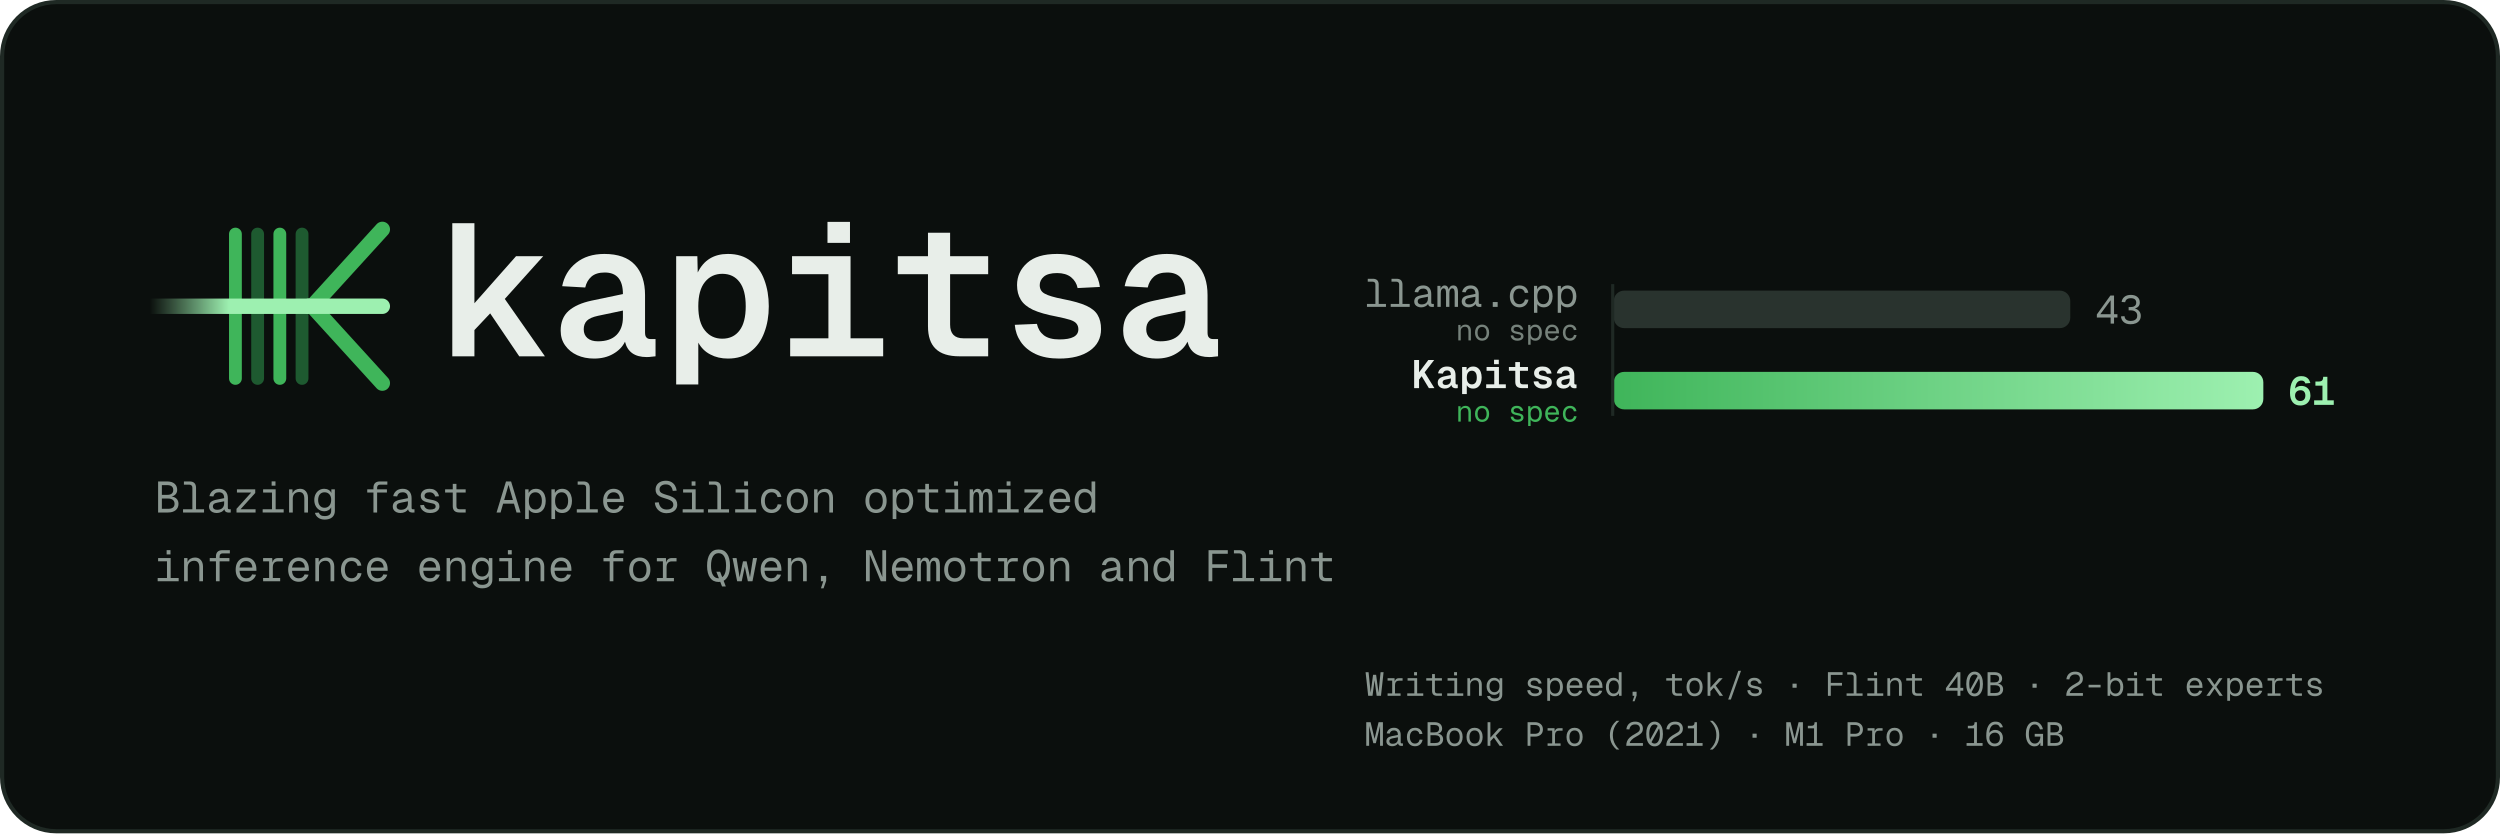
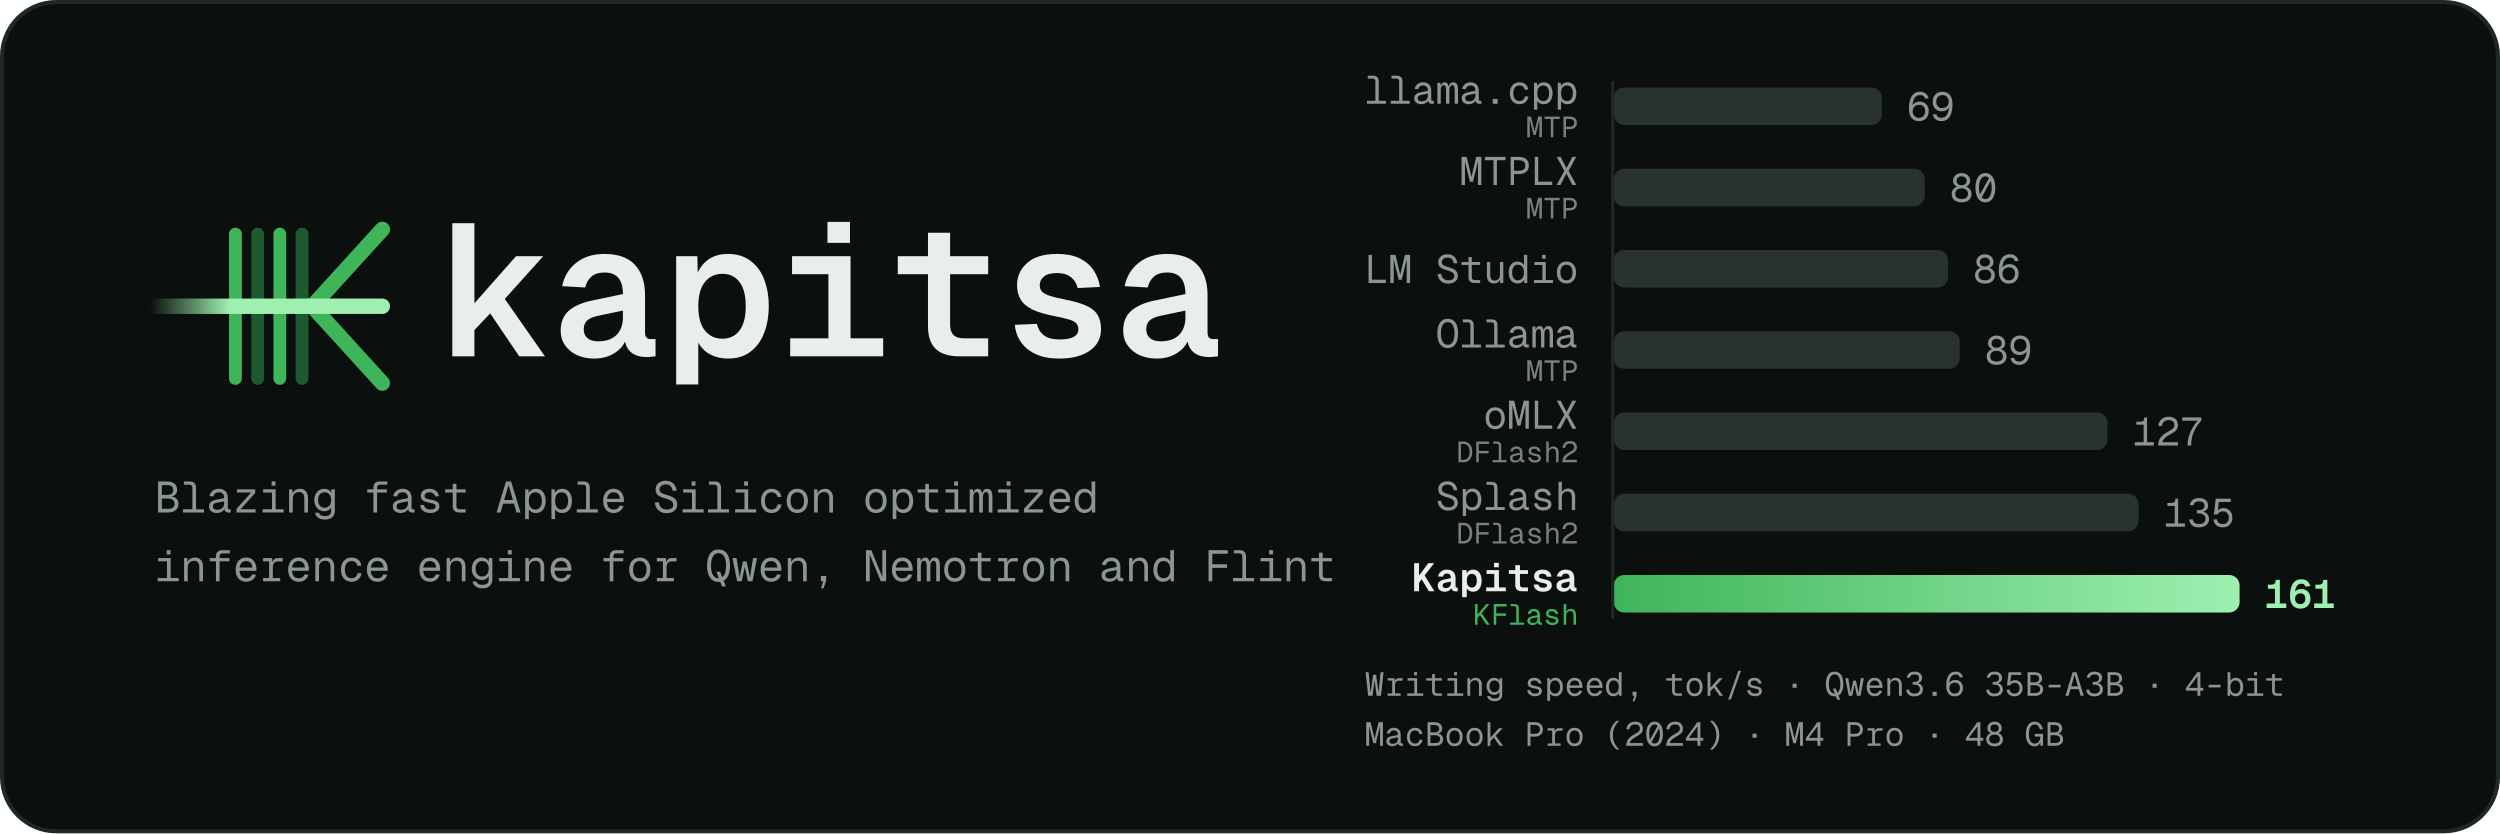
<svg xmlns="http://www.w3.org/2000/svg" width="1200" height="400" viewBox="0 0 1200 400" role="img" aria-labelledby="t d">
  <defs>
    <linearGradient id="hwin" x1="0" x2="46.25" y1="0" y2="0" gradientUnits="userSpaceOnUse">
      <stop offset="0" stop-color="#9DF0B0" stop-opacity="0" />
      <stop offset="1" stop-color="#9DF0B0" />
    </linearGradient>
    <linearGradient id="hwk" x1="0" x2="1" y1="0" y2="0">
      <stop offset="0" stop-color="#3FB55A" />
      <stop offset="1" stop-color="#9DF0B0" />
    </linearGradient>
    <path id="gs0" d="m70 0v710h118v-427l222 251h145l-205-228 214-306h-137l-155 229-84-89v-140z" />
    <path id="gs1" d="m226-12q-50 0-90 18-40 18-64 52-24 33-24 79 0 67 42 105 43 38 123 55l167 35q0 115-97 115-46 0-71-22-25-22-33-58l-123 7q15 77 74 124 59 48 151 48 109 0 163-58 54-58 54-162v-199q0-20 8-27 7-8 22-8h26v-92q-6-1-20-2-13-2-27-2-96 0-116 82-19-40-63-65-43-25-102-25zm21 92q65 0 99 34 34 35 34 94v36l-133-28q-42-9-59-26-17-17-17-46 0-30 20-47 20-17 56-17z" />
    <path id="gs2" d="m64-150v684h113l2-87q48 99 161 99 74 0 122-38 49-37 72-100 24-64 24-141 0-77-24-140-23-63-72-101-48-38-122-38-53 0-94 22-41 21-64 63v-223zm246 244q59 0 92 44 33 43 33 129 0 86-33 129-33 44-92 44-57 0-92-43-36-43-36-130 0-87 36-130 35-43 92-43z" />
    <path id="gs3" d="m72 0v96h204v342h-194v96h312v-438h174v-96zm199 605v112h120v-112z" />
    <path id="gs4" d="m375 0q-86 0-127 40-41 39-41 120v278h-161v96h161v125h118v-125h203v-96h-203v-269q0-73 71-73h132v-96z" />
    <path id="gs5" d="m307-12q-75 0-126 24-51 24-79 65-28 41-32 91l118 5q8-38 37-61 29-22 83-22 101 0 101 54 0 17-9 29-8 12-33 21-25 8-74 18-80 15-126 36-46 22-65 54-20 32-20 78 0 70 54 118 53 48 159 48 76 0 124-25 48-25 73-65 26-40 32-86l-119-6q-7 35-35 58-28 22-74 22-49 0-71-19-22-19-22-45 0-32 27-46 26-15 98-29 79-15 123-35 44-20 61-50 18-30 18-75 0-73-60-115-60-42-163-42z" />
    <path id="gr6" d="m90 0v710h200q117 0 176-52 60-52 60-142 0-58-35-98-35-41-94-52 75-10 117-54 42-45 42-114 0-92-64-145-64-53-177-53zm86 403h118q74 0 108 29 34 29 34 82 0 54-34 83-34 29-108 29h-118zm0-319h140q77 0 114 30 36 30 36 84 0 57-38 89-38 32-112 32h-140z" />
    <path id="gr7" d="m60 0v74h213v494q0 32-18 50-18 18-50 18h-125v74h129q148 0 148-148v-488h183v-74z" />
    <path id="gr8" d="m230-12q-50 0-90 18-40 18-63 50-23 33-23 76 0 68 40 106 41 37 128 54l178 36q0 68-30 101-31 33-88 33-55 0-86-24-31-25-43-71l-89 7q15 75 72 122 56 46 146 46 96 0 149-58 53-57 53-158v-220q0-18 8-25 8-7 24-7h34v-74q-16-2-44-2-42 0-68 17-25 17-34 55l-1 5q-21-39-69-63-47-24-104-24zm8 74q81 0 122 41 40 41 40 107v46l-162-32q-54-10-75-30-21-21-21-54 0-37 26-58 25-20 70-20z" />
    <path id="gr9" d="m82 0v84l336 372h-326v74h418v-84l-336-372h344v-74z" />
    <path id="gra" d="m80 0v74h213v382h-203v74h287v-456h183v-74zm205 613v98h88v-98z" />
    <path id="grb" d="m84 0v530h77l2-95q21 54 67 81 47 26 102 26 61 0 102-27 40-27 61-73 21-45 21-101v-341h-84v317q0 74-29 113-29 38-89 38-61 0-104-38-42-39-42-113v-317z" />
    <path id="grc" d="m297-162q-85 0-145 42-60 42-77 112l88 6q12-37 43-58 30-22 91-22 72 0 111 29 38 29 38 87v86q-19-42-61-67-42-25-94-25-67 0-119 33-53 33-82 91-30 58-30 133 0 76 29 133 29 58 81 91 51 33 117 33 56 0 101-26 44-26 62-70v84h80v-494q0-93-62-146-61-52-171-52zm-2 270q68 0 109 48 41 47 42 129 2 82-40 129-42 48-111 48-70 0-109-48-38-47-38-129 0-82 40-129 39-48 107-48z" />
    <path id="grd" d="m212 0v456h-142v74h142v34q0 71 36 108 37 38 112 38h170v-74h-170q-31 0-48-20-16-19-16-52v-34h224v-74h-224v-456z" />
    <path id="gre" d="m310-12q-69 0-119 24-50 24-79 64-28 41-32 91l88 6q8-49 44-77 35-28 98-28 59 0 92 17 32 17 32 53 0 23-11 38-11 15-41 26-30 10-88 20-77 14-120 34-44 21-62 52-18 31-18 74 0 69 52 114 52 46 149 46 66 0 111-24 44-23 70-62 26-38 34-84l-88-6q-9 42-42 69-32 27-86 27-58 0-86-23-28-23-28-57 0-40 30-57 30-17 102-29 82-13 127-34 45-20 63-50 18-30 18-74 0-47-28-80-27-34-74-52-48-18-108-18z" />
    <path id="grf" d="m378 0q-153 0-153 146v310h-175v74h175v124h84v-124h211v-74h-211v-310q0-72 69-72h142v-74z" />
    <path id="gr10" d="m26 0l216 710h116l216-710h-92l-58 202h-248l-58-202zm274 632l-100-346h200z" />
    <path id="gr11" d="m80-150v680h78l1-85q24 47 67 72 42 25 96 25 79 0 130-39 50-39 74-102 24-63 24-136 0-73-24-136-24-63-74-102-51-39-130-39-52 0-94 22-43 22-64 60v-220zm234 218q69 0 108 52 40 52 40 145 0 93-40 145-39 52-108 52-69 0-110-50-40-49-40-147 0-97 40-147 40-50 110-50z" />
    <path id="gr12" d="m306-12q-75 0-130 34-54 34-84 96-29 63-29 147 0 84 29 146 30 62 84 97 53 34 126 34 69 0 122-32 53-33 83-95 30-62 30-151v-25h-386q5-85 45-128 41-43 110-43 52 0 86 24 33 25 46 65l90-7q-21-71-80-116-58-46-142-46zm-155 325h294q-6 77-45 113-39 36-98 36-61 0-100-38-40-37-51-111z" />
    <path id="gr13" d="m311-16q-75 0-133 31-58 31-93 85-35 55-41 127l90 6q11-79 58-122 46-43 121-43 74 0 113 28 40 29 40 81 0 34-16 59-15 24-58 46-42 21-125 44-74 21-119 46-46 26-66 62-21 37-21 90 0 60 29 106 28 45 81 70 53 26 126 26 73 0 125-30 52-29 82-80 31-51 39-116l-90-6q-9 65-47 106-39 42-111 42-66 0-105-32-39-31-39-82 0-33 15-54 14-22 51-38 37-17 104-36 87-24 139-54 51-30 74-71 22-41 22-100 0-56-31-99-31-44-86-68-55-24-128-24z" />
    <path id="gr14" d="m314-12q-74 0-129 34-55 34-85 96-30 63-30 147 0 84 30 146 30 62 85 97 55 34 129 34 89 0 148-48 58-47 74-136l-88-6q-12 53-48 82-35 28-86 28-73 0-114-52-42-53-42-145 0-92 42-145 41-52 114-52 51 0 88 30 38 30 50 90l88-6q-16-88-76-141-61-53-150-53z" />
    <path id="gr15" d="m300-12q-73 0-128 34-54 34-84 96-30 63-30 147 0 85 30 147 30 62 84 96 55 34 128 34 73 0 128-34 54-34 84-96 30-62 30-147 0-84-30-147-30-62-84-96-55-34-128-34zm0 80q73 0 114 52 40 53 40 145 0 92-40 145-41 52-114 52-73 0-114-52-40-53-40-145 0-92 40-145 41-52 114-52z" />
    <path id="gr16" d="m40 0v530h77l2-78q14 42 41 66 26 24 64 24 79 0 99-99l1-6q13 49 42 77 30 28 72 28 64 0 93-44 29-44 29-146v-352h-84v340q0 71-15 100-15 28-47 28-31 0-52-31-20-31-20-99v-338h-84v340q0 68-14 98-15 30-48 30-31 0-52-31-20-31-20-99v-338z" />
    <path id="gr17" d="m267-12q-70 0-121 34-51 34-78 96-28 62-28 147 0 85 28 147 27 62 78 96 51 34 121 34 56 0 98-26 42-27 61-60v254h84v-710h-76l-3 79q-23-43-66-67-43-24-98-24zm5 80q72 0 113 53 41 53 41 144 0 92-41 145-41 52-115 52-65 0-104-52-38-53-38-145 0-91 38-144 39-53 106-53z" />
    <path id="gr18" d="m90 0v74h138v382h-138v74h208l6-103q25 103 127 103h109v-76h-108q-58 0-89-34-31-35-31-100v-246h168v-74z" />
    <path id="gr19" d="m300-16q-126 0-194 96-68 96-68 274 0 179 68 276 68 96 194 96 126 0 194-96 68-97 68-276 0-131-38-218-37-88-108-125l50-130h-86l-41 106q-19-3-39-3zm0 84q4 0 8 0l-58 150h86l48-125q88 63 88 261 0 140-44 214-45 74-128 74-82 0-127-74-45-74-45-214 0-139 45-212 45-74 127-74z" />
    <path id="gr1a" d="m125 0l-105 530h92l69-442 78 368h82l78-368 69 442h92l-104-530h-106l-70 334-70-334z" />
    <path id="gr1b" d="m240-162l54 162h-54v122h120v-112l-60-172z" />
    <path id="gr1c" d="m70 0v710h122l252-613v613h86v-710h-122l-252 613v-613z" />
    <path id="gr1d" d="m100 0v710h440v-82h-354v-240h336v-82h-336v-306z" />
    <path id="gr1e" d="m238 0v122h124v-122z" />
-     <path id="gr1f" d="m388 0v154h-348v78l342 478h92v-472h86v-84h-86v-154zm-260 238h260v352z" />
-     <path id="gr20" d="m294-16q-115 0-177 56-62 55-67 143l89 6q6-65 49-93 42-28 106-28 43 0 81 12 38 13 61 42 24 28 24 76 0 71-46 104-46 33-115 33h-56v84h56q37 0 68 11 31 11 49 36 19 24 19 64 0 55-35 84-35 28-101 28-67 0-101-27-35-27-42-74l-90 6q10 80 70 129 60 50 163 50 104 0 165-52 61-51 61-140 0-114-123-152 69-19 108-68 40-48 40-116 0-68-33-116-33-48-91-73-58-25-132-25z" />
-     <path id="gs21" d="m52 0v710h124v-312l234 312h148l-241-311 247-399h-140l-182 302-66-86v-216z" />
-     <path id="gs22" d="m302-16q-126 0-193 84-67 83-67 236 0 89 16 166 15 76 49 134 34 57 89 90 54 32 132 32 68 0 114-22 46-23 74-62 27-40 40-90l-126-10q-9 32-32 52-23 20-70 20-63 0-104-48-41-47-53-151 26 28 65 46 39 18 91 18 70 0 122-30 52-30 81-84 28-54 28-126 0-78-32-135-32-58-90-89-57-31-134-31zm-1 114q60 0 95 36 34 35 34 102 0 62-32 98-32 36-91 36-61 0-99-36-38-37-38-99 0-58 35-97 35-40 96-40z" />
-     <path id="gs23" d="m52 0v114h210v372h-178v104h84q60 0 86 27 26 27 26 93h106v-596h162v-114z" />
-     <path id="gr24" d="m108 0l-78 710h90l62-617 72 537h92l72-537 62 617h90l-78-710h-130l-62 469-62-469z" />
-     <path id="gr25" d="m90 0v710h84v-465l258 285h112l-209-225 219-305h-102l-174 248-104-110v-138z" />
-     <path id="gr26" d="m108-110l304 860h80l-304-860z" />
-     <path id="gr27" d="m238 243v122h124v-122z" />
-     <path id="gr28" d="m300-16q-77 0-134 45-56 45-86 128-30 83-30 197 0 115 30 198 30 83 86 128 57 46 134 46 78 0 134-46 56-45 86-128 30-83 30-198 0-114-30-197-30-83-86-128-56-45-134-45zm-160 370q0-100 25-170l228 415q-39 43-93 43-74 0-117-78-43-77-43-210zm160-286q74 0 117 78 43 77 43 208 0 101-25 171l-228-414q39-43 93-43z" />
-     <path id="gr29" d="m50 0q0 75 24 136 23 60 82 115 60 55 166 111 49 26 79 48 30 22 44 47 14 25 14 61 0 55-35 90-36 34-107 34-75 0-119-39-43-39-54-111l-90 6q12 104 80 166 68 62 183 62 110 0 171-57 61-57 61-149 0-54-18-94-18-39-61-73-42-34-116-73-96-51-146-103-49-52-52-93h394v-84z" />
-     <path id="gr2a" d="m120 252v79h360v-79z" />
-     <path id="gr2b" d="m333-12q-55 0-98 24-43 24-66 67l-3-79h-76v710h84v-254q19 33 61 60 42 26 98 26 70 0 121-34 51-34 78-96 28-62 28-147 0-85-28-147-27-62-78-96-51-34-121-34zm-5 80q67 0 106 53 38 53 38 144 0 92-38 145-39 52-104 52-73 0-114-52-42-53-42-145 0-91 41-144 41-53 113-53z" />
-     <path id="gr2c" d="m54 0l195 272-185 258h98l139-200 136 200h100l-184-260 193-270h-98l-147 214-147-214z" />
-     <path id="gr2d" d="m262 80l-126 517v-597h-86v710h130l120-501 120 501h130v-710h-86v597l-126-517z" />
-     <path id="gr2e" d="m90 0v710h216q111 0 178-58 66-57 66-159 0-102-66-159-67-58-178-58h-130v-276zm86 360h120q84 0 124 34 40 35 40 99 0 65-40 99-40 34-124 34h-120z" />
-     <path id="gr2f" d="m356-110q-78 69-120 140-43 72-60 144-16 73-16 146 0 73 16 146 17 72 60 144 42 71 120 140h84q-75-71-117-143-42-72-59-143-17-72-17-144 0-72 17-144 17-71 59-142 42-72 117-144z" />
-     <path id="gr30" d="m60 0v84h224v442h-186v74h96q57 0 82 25 24 25 24 85h70v-626h170v-84z" />
-     <path id="gr31" d="m244-110h-84q75 72 117 144 42 71 59 142 17 72 17 144 0 72-17 144-17 71-59 143-42 72-117 143h84q78-69 120-140 43-72 60-144 16-73 16-146 0-73-16-146-17-72-60-144-42-71-120-140z" />
-     <path id="gr32" d="m302-16q-120 0-186 82-66 82-66 234 0 88 14 165 15 77 48 135 32 59 86 92 53 34 132 34 95 0 147-46 52-47 73-122l-90-8q-12 42-42 67-29 25-88 25-80 0-129-62-49-62-60-186l-1-7q26 39 72 65 45 26 106 26 70 0 122-30 52-30 81-84 29-55 29-128 0-78-32-134-31-57-86-88-56-30-130-30zm2 84q70 0 113 44 43 45 43 124 0 74-40 117-41 43-108 43-48 0-86-20-38-19-60-55-22-36-22-85 0-73 44-120 43-48 116-48z" />
-     <path id="gr33" d="m298-16q-75 0-134 42-58 41-92 124-34 82-34 204 0 115 32 198 31 83 90 128 59 46 142 46 65 0 116-29 50-29 84-81 34-51 49-118l-90-6q-17 66-57 108-39 42-102 42-83 0-128-75-46-75-46-213 0-137 46-212 47-74 132-74 76 0 120 58 45 59 48 151h-170v82h250v-359h-80l-2 98q-25-52-66-83-42-31-108-31z" />
+     <path id="gr1f" d="m262 80l-126 517v-597h-86v710h130l120-501 120 501h130v-710h-86v597l-126-517z" />
+     <path id="gr20" d="m257 0v626h-217v84h520v-84h-217v-626z" />
+     <path id="gr21" d="m90 0v710h216q111 0 178-58 66-57 66-159 0-102-66-159-67-58-178-58h-130v-276zm86 360h120q84 0 124 34 40 35 40 99 0 65-40 99-40 34-124 34h-120z" />
+     <path id="gr22" d="m302-16q-120 0-186 82-66 82-66 234 0 88 14 165 15 77 48 135 32 59 86 92 53 34 132 34 95 0 147-46 52-47 73-122l-90-8q-12 42-42 67-29 25-88 25-80 0-129-62-49-62-60-186l-1-7q26 39 72 65 45 26 106 26 70 0 122-30 52-30 81-84 29-55 29-128 0-78-32-134-31-57-86-88-56-30-130-30zm2 84q70 0 113 44 43 45 43 124 0 74-40 117-41 43-108 43-48 0-86-20-38-19-60-55-22-36-22-85 0-73 44-120 43-48 116-48z" />
+     <path id="gr23" d="m298 726q120 0 186-82 66-82 66-234 0-88-14-165-15-77-48-135-32-59-86-92-53-34-132-34-94 0-146 46-53 47-74 122l90 8q12-42 42-67 30-25 88-25 80 0 129 62 49 62 60 186l1 7q-26-39-72-65-45-26-106-26-70 0-122 30-52 30-81 84-29 55-29 128 0 78 32 134 31 57 87 88 56 30 129 30zm-2-84q-70 0-113-44-43-44-43-124 0-73 40-116 41-44 108-44 48 0 86 20 38 19 60 55 22 36 22 85 0 74-43 121-43 47-117 47z" />
+     <path id="gr24" d="m100 0v710h86v-626h354v-84z" />
+     <path id="gr25" d="m50 0l196 357-192 353h100l147-285 147 285h98l-192-354 196-356h-100l-151 289-151-289z" />
+     <path id="gr26" d="m300-16q-70 0-127 24-57 24-90 71-33 47-33 116 0 69 37 117 37 48 100 70-47 19-75 56-28 36-28 93 0 56 28 100 28 44 76 69 49 26 112 26 63 0 112-26 49-25 76-69 28-44 28-100 0-57-28-93-28-37-75-56 63-22 100-70 37-48 37-117 0-69-33-116-33-47-89-71-57-24-128-24zm0 433q57 0 92 29 34 28 34 85 0 51-34 81-33 30-92 30-58 0-92-30-34-30-34-81 0-57 34-85 35-29 92-29zm0-349q70 0 115 32 45 33 45 100 0 62-40 100-40 37-120 37-79 0-120-37-40-38-40-100 0-67 45-100 45-32 115-32z" />
+     <path id="gr27" d="m300-16q-77 0-134 45-56 45-86 128-30 83-30 197 0 115 30 198 30 83 86 128 57 46 134 46 78 0 134-46 56-45 86-128 30-83 30-198 0-114-30-197-30-83-86-128-56-45-134-45zm-160 370q0-100 25-170l228 415q-39 43-93 43-74 0-117-78-43-77-43-210zm160-286q74 0 117 78 43 77 43 208 0 101-25 171l-228-414q39-43 93-43z" />
+     <path id="gr28" d="m263-12q-79 0-126 54-47 53-47 147v341h84v-318q0-77 28-114 27-36 84-36 62 0 98 40 36 41 36 112v316h84v-530h-80v86q-44-98-161-98z" />
+     <path id="gr29" d="m300-16q-126 0-194 96-68 96-68 274 0 179 68 276 68 96 194 96 126 0 194-96 68-97 68-276 0-178-68-274-68-96-194-96zm0 84q83 0 128 74 44 73 44 212 0 140-44 214-45 74-128 74-82 0-127-74-45-74-45-214 0-139 45-212 45-74 127-74z" />
+     <path id="gr2a" d="m90 0v710h168q92 0 160-42 69-41 106-120 38-80 38-194 0-114-38-193-37-79-106-120-68-41-160-41zm86 84h77q104 0 161 68 58 67 58 202 0 135-58 204-57 68-161 68h-77z" />
+     <path id="gr2b" d="m100 0v710h84v-263q21 49 63 72 42 23 96 23 86 0 131-56 46-56 46-145v-341h-84v317q0 151-111 151-64 0-103-39-38-39-38-113v-316z" />
+     <path id="gr2c" d="m50 0q0 75 24 136 23 60 82 115 60 55 166 111 49 26 79 48 30 22 44 47 14 25 14 61 0 55-35 90-36 34-107 34-75 0-119-39-43-39-54-111l-90 6q12 104 80 166 68 62 183 62 110 0 171-57 61-57 61-149 0-54-18-94-18-39-61-73-42-34-116-73-96-51-146-103-49-52-52-93h394v-84z" />
+     <path id="gr2d" d="m60 0v84h224v442h-186v74h96q57 0 82 25 24 25 24 85h70v-626h170v-84z" />
+     <path id="gr2e" d="m192 0q0 110 30 220 31 109 88 212 57 103 136 194h-386v84h480v-78q-89-102-146-202-57-99-84-204-26-106-26-226z" />
+     <path id="gr2f" d="m294-16q-115 0-177 56-62 55-67 143l89 6q6-65 49-93 42-28 106-28 43 0 81 12 38 13 61 42 24 28 24 76 0 71-46 104-46 33-115 33h-56v84h56q37 0 68 11 31 11 49 36 19 24 19 64 0 55-35 84-35 28-101 28-67 0-101-27-35-27-42-74l-90 6q10 80 70 129 60 50 163 50 104 0 165-52 61-51 61-140 0-114-123-152 69-19 108-68 40-48 40-116 0-68-33-116-33-48-91-73-58-25-132-25z" />
+     <path id="gr30" d="m298-16q-69 0-120 25-52 25-82 70-31 45-36 104l90 6q8-60 48-91 39-30 100-30 69 0 110 42 42 43 42 118 0 75-40 118-39 44-110 44-42 0-80-20-39-21-56-59h-92l47 399h378v-84h-299l-26-214q26 30 64 45 38 15 76 15 68 0 120-32 51-31 80-86 28-55 28-126 0-71-31-126-31-56-85-87-55-31-126-31z" />
+     <path id="gs31" d="m52 0v710h124v-312l234 312h148l-241-311 247-399h-140l-182 302-66-86v-216z" />
+     <path id="gr32" d="m60 0v710h86v-356l298 356h106l-267-312 277-398h-106l-228 331-80-93v-238z" />
+     <path id="gs33" d="m52 0v114h210v372h-178v104h84q60 0 86 27 26 27 26 93h106v-596h162v-114z" />
+     <path id="gs34" d="m302-16q-126 0-193 84-67 83-67 236 0 89 16 166 15 76 49 134 34 57 89 90 54 32 132 32 68 0 114-22 46-23 74-62 27-40 40-90l-126-10q-9 32-32 52-23 20-70 20-63 0-104-48-41-47-53-151 26 28 65 46 39 18 91 18 70 0 122-30 52-30 81-84 28-54 28-126 0-78-32-135-32-58-90-89-57-31-134-31zm-1 114q60 0 95 36 34 35 34 102 0 62-32 98-32 36-91 36-61 0-99-36-38-37-38-99 0-58 35-97 35-40 96-40z" />
+     <path id="gr35" d="m108 0l-78 710h90l62-617 72 537h92l72-537 62 617h90l-78-710h-130l-62 469-62-469z" />
+     <path id="gr36" d="m90 0v710h84v-465l258 285h112l-209-225 219-305h-102l-174 248-104-110v-138z" />
+     <path id="gr37" d="m108-110l304 860h80l-304-860z" />
+     <path id="gr38" d="m238 243v122h124v-122z" />
+     <path id="gr39" d="m120 252v79h360v-79z" />
+     <path id="gr3a" d="m388 0v154h-348v78l342 478h92v-472h86v-84h-86v-154zm-260 238h260v352z" />
+     <path id="gr3b" d="m333-12q-55 0-98 24-43 24-66 67l-3-79h-76v710h84v-254q19 33 61 60 42 26 98 26 70 0 121-34 51-34 78-96 28-62 28-147 0-85-28-147-27-62-78-96-51-34-121-34zm-5 80q67 0 106 53 38 53 38 144 0 92-38 145-39 52-104 52-73 0-114-52-42-53-42-145 0-91 41-144 41-53 113-53z" />
+     <path id="gr3c" d="m356-110q-78 69-120 140-43 72-60 144-16 73-16 146 0 73 16 146 17 72 60 144 42 71 120 140h84q-75-71-117-143-42-72-59-143-17-72-17-144 0-72 17-144 17-71 59-142 42-72 117-144z" />
+     <path id="gr3d" d="m244-110h-84q75 72 117 144 42 71 59 142 17 72 17 144 0 72-17 144-17 71-59 143-42 72-117 143h84q78-69 120-140 43-72 60-144 16-73 16-146 0-73-16-146-17-72-60-144-42-71-120-140z" />
+     <path id="gr3e" d="m298-16q-75 0-134 42-58 41-92 124-34 82-34 204 0 115 32 198 31 83 90 128 59 46 142 46 65 0 116-29 50-29 84-81 34-51 49-118l-90-6q-17 66-57 108-39 42-102 42-83 0-128-75-46-75-46-213 0-137 46-212 47-74 132-74 76 0 120 58 45 59 48 151h-170v82h250v-359h-80l-2 98q-25-52-66-83-42-31-108-31z" />
  </defs>
  <rect x="1" y="1" width="1198" height="398" rx="26" fill="#0B0F0D" stroke="#1F2924" stroke-width="2" />
  <g transform="translate(72 106) scale(0.82)" fill="none">
    <path d="M0 50H46.75" stroke="url(#hwin)" stroke-width="9" />
    <rect x="46.25" y="4" width="7.5" height="92" rx="3.75" fill="#3FB55A" />
    <rect x="59.25" y="4" width="7.5" height="92" rx="3.75" fill="#1E5A30" />
    <rect x="72.25" y="4" width="7.5" height="92" rx="3.75" fill="#3FB55A" />
    <rect x="85.25" y="4" width="7.5" height="92" rx="3.75" fill="#1E5A30" />
    <path d="M46.25 50H95" stroke="#9DF0B0" stroke-width="9" />
    <path d="M95 50L136 5M95 50L136 95" stroke="#3FB55A" stroke-width="9" stroke-linecap="round" />
    <path d="M93 50H136" stroke="#9DF0B0" stroke-width="9" stroke-linecap="round" />
  </g>
  <g transform="translate(210.8 171.03) scale(0.09 -0.09)" fill="#E8EEE9">
    <use href="#gs0" />
    <use href="#gs1" x="600" />
    <use href="#gs2" x="1200" />
    <use href="#gs3" x="1800" />
    <use href="#gs4" x="2400" />
    <use href="#gs5" x="3000" />
    <use href="#gs1" x="3600" />
  </g>
  <g transform="translate(74 246) scale(0.021 -0.021)" fill="#8A9690">
    <use href="#gr6" />
    <use href="#gr7" x="600" />
    <use href="#gr8" x="1200" />
    <use href="#gr9" x="1800" />
    <use href="#gra" x="2400" />
    <use href="#grb" x="3000" />
    <use href="#grc" x="3600" />
    <use href="#grd" x="4800" />
    <use href="#gr8" x="5400" />
    <use href="#gre" x="6000" />
    <use href="#grf" x="6600" />
    <use href="#gr10" x="7800" />
    <use href="#gr11" x="8400" />
    <use href="#gr11" x="9000" />
    <use href="#gr7" x="9600" />
    <use href="#gr12" x="10200" />
    <use href="#gr13" x="11400" />
    <use href="#gra" x="12000" />
    <use href="#gr7" x="12600" />
    <use href="#gra" x="13200" />
    <use href="#gr14" x="13800" />
    <use href="#gr15" x="14400" />
    <use href="#grb" x="15000" />
    <use href="#gr15" x="16200" />
    <use href="#gr11" x="16800" />
    <use href="#grf" x="17400" />
    <use href="#gra" x="18000" />
    <use href="#gr16" x="18600" />
    <use href="#gra" x="19200" />
    <use href="#gr9" x="19800" />
    <use href="#gr12" x="20400" />
    <use href="#gr17" x="21000" />
  </g>
  <g transform="translate(74 279) scale(0.021 -0.021)" fill="#8A9690">
    <use href="#gra" />
    <use href="#grb" x="600" />
    <use href="#grd" x="1200" />
    <use href="#gr12" x="1800" />
    <use href="#gr18" x="2400" />
    <use href="#gr12" x="3000" />
    <use href="#grb" x="3600" />
    <use href="#gr14" x="4200" />
    <use href="#gr12" x="4800" />
    <use href="#gr12" x="6000" />
    <use href="#grb" x="6600" />
    <use href="#grc" x="7200" />
    <use href="#gra" x="7800" />
    <use href="#grb" x="8400" />
    <use href="#gr12" x="9000" />
    <use href="#grd" x="10200" />
    <use href="#gr15" x="10800" />
    <use href="#gr18" x="11400" />
    <use href="#gr19" x="12600" />
    <use href="#gr1a" x="13200" />
    <use href="#gr12" x="13800" />
    <use href="#grb" x="14400" />
    <use href="#gr1b" x="15000" />
    <use href="#gr1c" x="16200" />
    <use href="#gr12" x="16800" />
    <use href="#gr16" x="17400" />
    <use href="#gr15" x="18000" />
    <use href="#grf" x="18600" />
    <use href="#gr18" x="19200" />
    <use href="#gr15" x="19800" />
    <use href="#grb" x="20400" />
    <use href="#gr8" x="21600" />
    <use href="#grb" x="22200" />
    <use href="#gr17" x="22800" />
    <use href="#gr1d" x="24000" />
    <use href="#gr7" x="24600" />
    <use href="#gra" x="25200" />
    <use href="#grb" x="25800" />
    <use href="#grf" x="26400" />
  </g>
-   <rect x="774.6" y="139.5" width="219.13" height="18" rx="5" fill="#29332E" />
-   <g transform="translate(655 147.3) scale(0.019 -0.019)" fill="#8A9690">
+   <rect x="774.6" y="42" width="128.74" height="18" rx="5" fill="#29332E" />
+   <g transform="translate(655 49.8) scale(0.019 -0.019)" fill="#8A9690">
    <use href="#gr7" />
    <use href="#gr7" x="600" />
    <use href="#gr8" x="1200" />
    <use href="#gr16" x="1800" />
    <use href="#gr8" x="2400" />
    <use href="#gr1e" x="3000" />
    <use href="#gr14" x="3600" />
    <use href="#gr11" x="4200" />
    <use href="#gr11" x="4800" />
  </g>
-   <g transform="translate(698.8 163.38) scale(0.014 -0.014)" fill="#76827B">
-     <use href="#grb" />
-     <use href="#gr15" x="600" />
-     <use href="#gre" x="1800" />
-     <use href="#gr11" x="2400" />
-     <use href="#gr12" x="3000" />
-     <use href="#gr14" x="3600" />
-   </g>
-   <g transform="translate(1005.73 155.34) scale(0.019 -0.019)" fill="#8A9690">
+   <g transform="translate(732.4 65.88) scale(0.014 -0.014)" fill="#76827B">
    <use href="#gr1f" />
    <use href="#gr20" x="600" />
-   </g>
-   <rect x="774.6" y="178.5" width="311.8" height="18" rx="5" fill="url(#hwk)" />
-   <g transform="translate(677.8 186.3) scale(0.019 -0.019)" fill="#E8EEE9">
-     <use href="#gs21" />
+     <use href="#gr21" x="1200" />
+   </g>
+   <g transform="translate(915.34 57.84) scale(0.019 -0.019)" fill="#8A9690">
+     <use href="#gr22" />
+     <use href="#gr23" x="600" />
+   </g>
+   <rect x="774.6" y="81" width="149.27" height="18" rx="5" fill="#29332E" />
+   <g transform="translate(700.6 88.8) scale(0.019 -0.019)" fill="#8A9690">
+     <use href="#gr1f" />
+     <use href="#gr20" x="600" />
+     <use href="#gr21" x="1200" />
+     <use href="#gr24" x="1800" />
+     <use href="#gr25" x="2400" />
+   </g>
+   <g transform="translate(732.4 104.88) scale(0.014 -0.014)" fill="#76827B">
+     <use href="#gr1f" />
+     <use href="#gr20" x="600" />
+     <use href="#gr21" x="1200" />
+   </g>
+   <g transform="translate(935.87 96.84) scale(0.019 -0.019)" fill="#8A9690">
+     <use href="#gr26" />
+     <use href="#gr27" x="600" />
+   </g>
+   <rect x="774.6" y="120" width="160.46" height="18" rx="5" fill="#29332E" />
+   <g transform="translate(655 135.84) scale(0.019 -0.019)" fill="#8A9690">
+     <use href="#gr24" />
+     <use href="#gr1f" x="600" />
+     <use href="#gr13" x="1800" />
+     <use href="#grf" x="2400" />
+     <use href="#gr28" x="3000" />
+     <use href="#gr17" x="3600" />
+     <use href="#gra" x="4200" />
+     <use href="#gr15" x="4800" />
+   </g>
+   <g transform="translate(947.06 135.84) scale(0.019 -0.019)" fill="#8A9690">
+     <use href="#gr26" />
+     <use href="#gr22" x="600" />
+   </g>
+   <rect x="774.6" y="159" width="166.06" height="18" rx="5" fill="#29332E" />
+   <g transform="translate(689.2 166.8) scale(0.019 -0.019)" fill="#8A9690">
+     <use href="#gr29" />
+     <use href="#gr7" x="600" />
+     <use href="#gr7" x="1200" />
+     <use href="#gr8" x="1800" />
+     <use href="#gr16" x="2400" />
+     <use href="#gr8" x="3000" />
+   </g>
+   <g transform="translate(732.4 182.88) scale(0.014 -0.014)" fill="#76827B">
+     <use href="#gr1f" />
+     <use href="#gr20" x="600" />
+     <use href="#gr21" x="1200" />
+   </g>
+   <g transform="translate(952.66 174.84) scale(0.019 -0.019)" fill="#8A9690">
+     <use href="#gr26" />
+     <use href="#gr23" x="600" />
+   </g>
+   <rect x="774.6" y="198" width="236.96" height="18" rx="5" fill="#29332E" />
+   <g transform="translate(712 205.8) scale(0.019 -0.019)" fill="#8A9690">
+     <use href="#gr15" />
+     <use href="#gr1f" x="600" />
+     <use href="#gr24" x="1200" />
+     <use href="#gr25" x="1800" />
+   </g>
+   <g transform="translate(698.8 221.88) scale(0.014 -0.014)" fill="#76827B">
+     <use href="#gr2a" />
+     <use href="#gr1d" x="600" />
+     <use href="#gr7" x="1200" />
+     <use href="#gr8" x="1800" />
+     <use href="#gre" x="2400" />
+     <use href="#gr2b" x="3000" />
+     <use href="#gr2c" x="3600" />
+   </g>
+   <g transform="translate(1023.56 213.84) scale(0.019 -0.019)" fill="#8A9690">
+     <use href="#gr2d" />
+     <use href="#gr2c" x="600" />
+     <use href="#gr2e" x="1200" />
+   </g>
+   <rect x="774.6" y="237" width="251.89" height="18" rx="5" fill="#29332E" />
+   <g transform="translate(689.2 244.8) scale(0.019 -0.019)" fill="#8A9690">
+     <use href="#gr13" />
+     <use href="#gr11" x="600" />
+     <use href="#gr7" x="1200" />
+     <use href="#gr8" x="1800" />
+     <use href="#gre" x="2400" />
+     <use href="#gr2b" x="3000" />
+   </g>
+   <g transform="translate(698.8 260.88) scale(0.014 -0.014)" fill="#76827B">
+     <use href="#gr2a" />
+     <use href="#gr1d" x="600" />
+     <use href="#gr7" x="1200" />
+     <use href="#gr8" x="1800" />
+     <use href="#gre" x="2400" />
+     <use href="#gr2b" x="3000" />
+     <use href="#gr2c" x="3600" />
+   </g>
+   <g transform="translate(1038.49 252.84) scale(0.019 -0.019)" fill="#8A9690">
+     <use href="#gr2d" />
+     <use href="#gr2f" x="600" />
+     <use href="#gr30" x="1200" />
+   </g>
+   <rect x="774.6" y="276" width="300.4" height="18" rx="5" fill="url(#hwk)" />
+   <g transform="translate(677.8 283.8) scale(0.019 -0.019)" fill="#E8EEE9">
+     <use href="#gs31" />
    <use href="#gs1" x="600" />
    <use href="#gs2" x="1200" />
    <use href="#gs3" x="1800" />
    <use href="#gs4" x="2400" />
    <use href="#gs5" x="3000" />
    <use href="#gs1" x="3600" />
  </g>
-   <g transform="translate(698.8 202.38) scale(0.014 -0.014)" fill="#3FB55A">
-     <use href="#grb" />
-     <use href="#gr15" x="600" />
-     <use href="#gre" x="1800" />
-     <use href="#gr11" x="2400" />
-     <use href="#gr12" x="3000" />
-     <use href="#gr14" x="3600" />
-   </g>
-   <g transform="translate(1098.4 194.34) scale(0.019 -0.019)" fill="#9DF0B0">
-     <use href="#gs22" />
-     <use href="#gs23" x="600" />
-   </g>
-   <path d="M774.1 136.38V199.62" stroke="#1F2924" stroke-width="1.5" />
+   <g transform="translate(707.2 299.88) scale(0.014 -0.014)" fill="#3FB55A">
+     <use href="#gr32" />
+     <use href="#gr1d" x="600" />
+     <use href="#gr7" x="1200" />
+     <use href="#gr8" x="1800" />
+     <use href="#gre" x="2400" />
+     <use href="#gr2b" x="3000" />
+   </g>
+   <g transform="translate(1087 291.84) scale(0.019 -0.019)" fill="#9DF0B0">
+     <use href="#gs33" />
+     <use href="#gs34" x="600" />
+     <use href="#gs33" x="1200" />
+   </g>
+   <path d="M774.1 38.88V297.12" stroke="#1F2924" stroke-width="1.5" />
  <g transform="translate(655 334) scale(0.016 -0.016)" fill="#8A9690">
-     <use href="#gr24" />
+     <use href="#gr35" />
    <use href="#gr18" x="600" />
    <use href="#gra" x="1200" />
    <use href="#grf" x="1800" />
    <use href="#gra" x="2400" />
    <use href="#grb" x="3000" />
    <use href="#grc" x="3600" />
    <use href="#gre" x="4800" />
    <use href="#gr11" x="5400" />
    <use href="#gr12" x="6000" />
    <use href="#gr12" x="6600" />
    <use href="#gr17" x="7200" />
    <use href="#gr1b" x="7800" />
    <use href="#grf" x="9000" />
    <use href="#gr15" x="9600" />
-     <use href="#gr25" x="10200" />
-     <use href="#gr26" x="10800" />
+     <use href="#gr36" x="10200" />
+     <use href="#gr37" x="10800" />
    <use href="#gre" x="11400" />
-     <use href="#gr27" x="12600" />
-     <use href="#gr1d" x="13800" />
-     <use href="#gr7" x="14400" />
-     <use href="#gra" x="15000" />
+     <use href="#gr38" x="12600" />
+     <use href="#gr19" x="13800" />
+     <use href="#gr1a" x="14400" />
+     <use href="#gr12" x="15000" />
    <use href="#grb" x="15600" />
-     <use href="#grf" x="16200" />
-     <use href="#gr1f" x="17400" />
-     <use href="#gr28" x="18000" />
-     <use href="#gr6" x="18600" />
-     <use href="#gr27" x="19800" />
-     <use href="#gr29" x="21000" />
-     <use href="#gr2a" x="21600" />
-     <use href="#gr2b" x="22200" />
-     <use href="#gra" x="22800" />
-     <use href="#grf" x="23400" />
-     <use href="#gr12" x="24600" />
-     <use href="#gr2c" x="25200" />
-     <use href="#gr11" x="25800" />
-     <use href="#gr12" x="26400" />
-     <use href="#gr18" x="27000" />
-     <use href="#grf" x="27600" />
-     <use href="#gre" x="28200" />
+     <use href="#gr2f" x="16200" />
+     <use href="#gr1e" x="16800" />
+     <use href="#gr22" x="17400" />
+     <use href="#gr2f" x="18600" />
+     <use href="#gr30" x="19200" />
+     <use href="#gr6" x="19800" />
+     <use href="#gr39" x="20400" />
+     <use href="#gr10" x="21000" />
+     <use href="#gr2f" x="21600" />
+     <use href="#gr6" x="22200" />
+     <use href="#gr38" x="23400" />
+     <use href="#gr3a" x="24600" />
+     <use href="#gr39" x="25200" />
+     <use href="#gr3b" x="25800" />
+     <use href="#gra" x="26400" />
+     <use href="#grf" x="27000" />
  </g>
  <g transform="translate(655 358) scale(0.016 -0.016)" fill="#8A9690">
-     <use href="#gr2d" />
+     <use href="#gr1f" />
    <use href="#gr8" x="600" />
    <use href="#gr14" x="1200" />
    <use href="#gr6" x="1800" />
    <use href="#gr15" x="2400" />
    <use href="#gr15" x="3000" />
-     <use href="#gr25" x="3600" />
-     <use href="#gr2e" x="4800" />
+     <use href="#gr36" x="3600" />
+     <use href="#gr21" x="4800" />
    <use href="#gr18" x="5400" />
    <use href="#gr15" x="6000" />
-     <use href="#gr2f" x="7200" />
-     <use href="#gr29" x="7800" />
-     <use href="#gr28" x="8400" />
-     <use href="#gr29" x="9000" />
-     <use href="#gr30" x="9600" />
-     <use href="#gr31" x="10200" />
-     <use href="#gr27" x="11400" />
-     <use href="#gr2d" x="12600" />
-     <use href="#gr30" x="13200" />
-     <use href="#gr2e" x="14400" />
+     <use href="#gr3c" x="7200" />
+     <use href="#gr2c" x="7800" />
+     <use href="#gr27" x="8400" />
+     <use href="#gr2c" x="9000" />
+     <use href="#gr3a" x="9600" />
+     <use href="#gr3d" x="10200" />
+     <use href="#gr38" x="11400" />
+     <use href="#gr1f" x="12600" />
+     <use href="#gr3a" x="13200" />
+     <use href="#gr21" x="14400" />
    <use href="#gr18" x="15000" />
    <use href="#gr15" x="15600" />
-     <use href="#gr27" x="16800" />
-     <use href="#gr30" x="18000" />
-     <use href="#gr32" x="18600" />
-     <use href="#gr33" x="19800" />
+     <use href="#gr38" x="16800" />
+     <use href="#gr3a" x="18000" />
+     <use href="#gr26" x="18600" />
+     <use href="#gr3e" x="19800" />
    <use href="#gr6" x="20400" />
  </g>
</svg>
